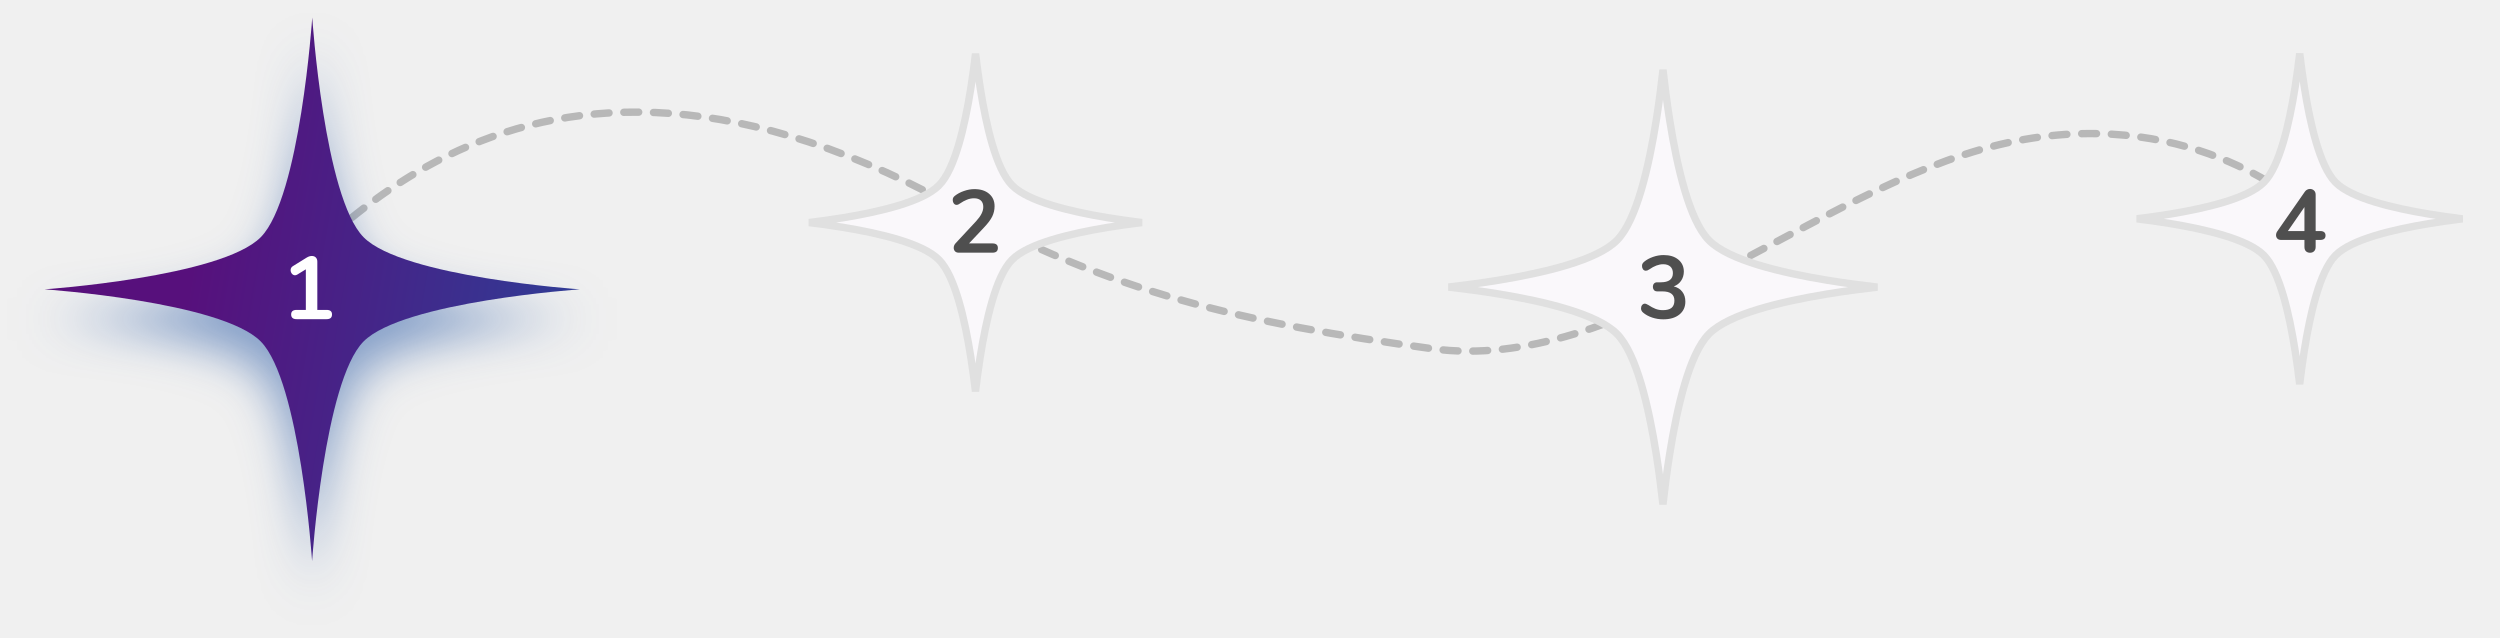
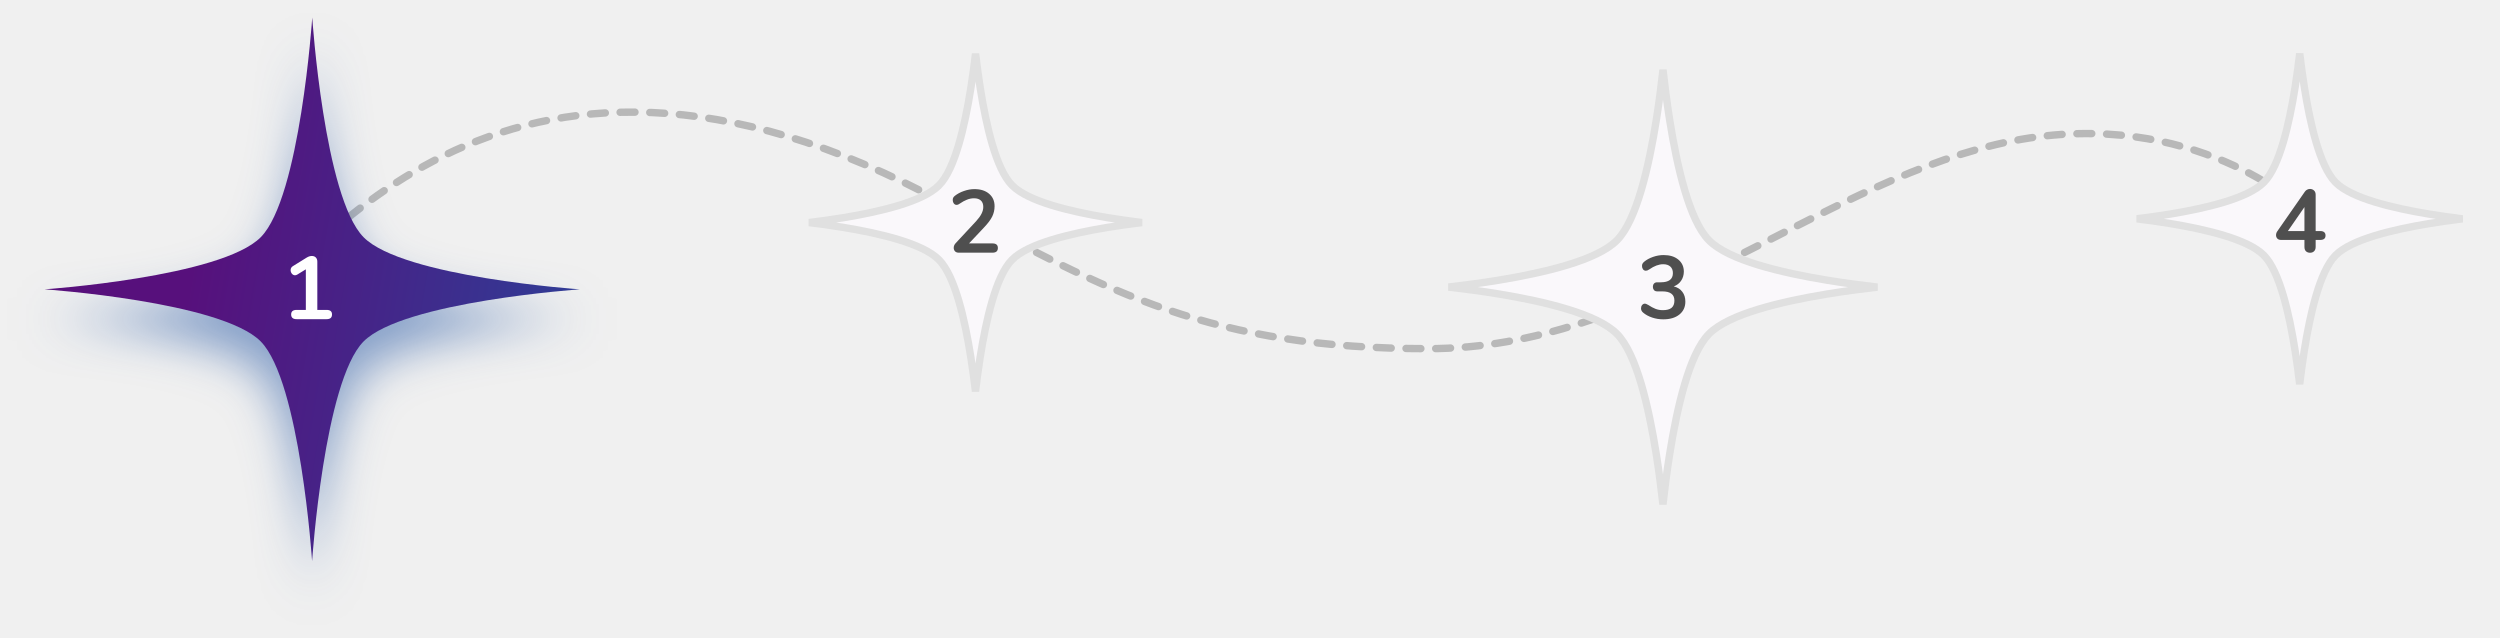
- <svg xmlns="http://www.w3.org/2000/svg" width="337" height="86" viewBox="0 0 337 86" fill="none">
-   <path d="M32.5 42.5C40.847 38.508 66.672 -5.951 128 27.5C150 39.5 167.5 43.5 193 47C218.5 50.5 244.5 25.501 269.5 19.5C294.5 13.5 310 27.5 310 27.5" stroke="#B8B8B8" stroke-linecap="round" stroke-dasharray="2 2" />
+ <svg xmlns="http://www.w3.org/2000/svg" fill="none" viewBox="0 0 337 86" height="86" width="337">
+   <path stroke-dasharray="2 2" stroke-linecap="round" stroke="#B8B8B8" d="M32 42.5C40.347 38.508 66.172 -5.951 127.5 27.5C149.5 39.5 163.5 47 192.5 47C221.5 47 244 25.5 269 19.5C294 13.5 309.5 27.5 309.5 27.5" />
  <g filter="url(#filter0_d)">
-     <path d="M6 39.002C6 39.002 29.859 37.348 35.16 31.965C40.46 26.582 42.089 2.362 42.089 2.362C42.089 2.362 43.708 26.591 49.008 31.975C54.309 37.358 78.159 39.002 78.159 39.002C78.159 39.002 54.3 40.655 48.999 46.039C43.698 51.422 42.07 75.641 42.07 75.641C42.07 75.641 40.451 51.412 35.15 46.029C29.859 40.655 6 39.002 6 39.002Z" fill="url(#paint0_linear)" />
+     <path fill="url(#paint0_linear)" d="M6 39.002C6 39.002 29.859 37.349 35.16 31.966C40.46 26.582 42.089 2.363 42.089 2.363C42.089 2.363 43.708 26.592 49.008 31.975C54.309 37.358 78.159 39.002 78.159 39.002C78.159 39.002 54.3 40.656 48.999 46.039C43.698 51.422 42.07 75.642 42.07 75.642C42.07 75.642 40.451 51.413 35.15 46.03C29.859 40.656 6 39.002 6 39.002Z" />
  </g>
-   <path d="M126.585 24.977L126.586 24.977C127.688 23.854 128.549 21.818 129.234 19.5C129.927 17.157 130.464 14.433 130.873 11.851C131.132 10.217 131.341 8.635 131.504 7.235C131.667 8.635 131.875 10.217 132.134 11.851C132.542 14.433 133.079 17.157 133.772 19.5C134.458 21.818 135.32 23.854 136.426 24.977C137.53 26.101 139.531 26.979 141.809 27.677C144.111 28.382 146.787 28.93 149.322 29.346C150.958 29.615 152.54 29.831 153.934 29.999C152.54 30.166 150.957 30.381 149.321 30.649C146.785 31.065 144.108 31.613 141.804 32.319C139.525 33.017 137.521 33.897 136.414 35.023C135.312 36.146 134.451 38.182 133.766 40.5C133.074 42.843 132.536 45.567 132.127 48.149C131.868 49.783 131.659 51.365 131.496 52.765C131.333 51.365 131.125 49.783 130.866 48.149C130.458 45.567 129.921 42.843 129.228 40.5C128.542 38.182 127.68 36.146 126.575 35.023C125.471 33.9 123.469 33.022 121.192 32.324C118.889 31.618 116.213 31.07 113.678 30.654C112.038 30.384 110.452 30.168 109.056 30C110.452 29.832 112.039 29.616 113.679 29.346C116.215 28.93 118.892 28.382 121.196 27.677C123.475 26.979 125.479 26.101 126.585 24.977Z" fill="#FAF8FB" stroke="#E0E0E0" />
-   <path d="M230.367 32.394L230.367 32.394C231.716 33.764 234.178 34.846 237.007 35.711C239.861 36.583 243.181 37.261 246.33 37.777C248.772 38.177 251.118 38.481 253.076 38.703C251.119 38.925 248.774 39.229 246.334 39.628C243.185 40.144 239.866 40.821 237.011 41.694C234.181 42.559 231.718 43.642 230.367 45.014C229.019 46.383 227.955 48.881 227.104 51.753C226.245 54.65 225.578 58.021 225.07 61.218C224.68 63.667 224.384 66.022 224.165 67.995C223.948 66.022 223.652 63.667 223.264 61.218C222.757 58.021 222.09 54.651 221.233 51.753C220.382 48.881 219.319 46.383 217.971 45.014C216.62 43.642 214.157 42.559 211.327 41.693C208.472 40.819 205.153 40.14 202.004 39.624C199.563 39.223 197.217 38.919 195.259 38.696C197.217 38.474 199.563 38.171 202.004 37.771C205.153 37.255 208.472 36.578 211.327 35.705C214.157 34.84 216.619 33.757 217.971 32.385C219.319 31.016 220.383 28.519 221.234 25.648C222.093 22.751 222.76 19.382 223.268 16.186C223.657 13.738 223.954 11.384 224.172 9.412C224.39 11.384 224.686 13.738 225.074 16.187C225.581 19.384 226.247 22.754 227.105 25.651C227.955 28.524 229.019 31.023 230.367 32.394Z" fill="#FAF8FB" stroke="#E0E0E0" />
-   <path d="M44.035 41.776C44.515 41.776 44.755 41.98 44.755 42.388C44.755 42.812 44.515 43.024 44.035 43.024H39.979C39.491 43.024 39.247 42.812 39.247 42.388C39.247 41.98 39.491 41.776 39.979 41.776H41.227V36.304L40.075 37.012C39.963 37.076 39.863 37.108 39.775 37.108C39.607 37.108 39.463 37.036 39.343 36.892C39.231 36.748 39.175 36.588 39.175 36.412C39.175 36.18 39.279 36 39.487 35.872L41.347 34.72C41.587 34.576 41.815 34.504 42.031 34.504C42.255 34.504 42.435 34.572 42.571 34.708C42.707 34.844 42.775 35.032 42.775 35.272V41.776H44.035Z" fill="white" />
-   <path d="M133.793 32.813C134.273 32.813 134.513 33.017 134.513 33.425C134.513 33.849 134.273 34.061 133.793 34.061H129.233C129.025 34.061 128.861 34.001 128.741 33.881C128.621 33.753 128.561 33.597 128.561 33.413C128.561 33.173 128.653 32.957 128.837 32.765L131.573 29.825C131.909 29.457 132.153 29.121 132.305 28.817C132.465 28.505 132.545 28.197 132.545 27.893C132.545 27.517 132.437 27.229 132.221 27.029C132.005 26.829 131.697 26.729 131.297 26.729C130.969 26.729 130.649 26.793 130.337 26.921C130.033 27.041 129.725 27.209 129.413 27.425C129.333 27.481 129.253 27.529 129.173 27.569C129.093 27.601 129.013 27.617 128.933 27.617C128.797 27.617 128.677 27.553 128.573 27.425C128.477 27.297 128.429 27.145 128.429 26.969C128.429 26.849 128.449 26.745 128.489 26.657C128.537 26.569 128.609 26.485 128.705 26.405C129.057 26.125 129.469 25.905 129.941 25.745C130.413 25.577 130.885 25.493 131.357 25.493C132.181 25.493 132.837 25.701 133.325 26.117C133.821 26.533 134.069 27.093 134.069 27.797C134.069 28.285 133.965 28.745 133.757 29.177C133.549 29.601 133.197 30.077 132.701 30.605L130.625 32.813H133.793Z" fill="#4F4F4F" />
-   <path d="M225.626 38.606C226.13 38.734 226.514 38.978 226.778 39.338C227.05 39.69 227.186 40.13 227.186 40.658C227.186 41.386 226.918 41.966 226.382 42.398C225.846 42.83 225.122 43.046 224.21 43.046C223.69 43.046 223.19 42.966 222.71 42.806C222.23 42.646 221.822 42.422 221.486 42.134C221.302 41.974 221.21 41.786 221.21 41.57C221.21 41.394 221.258 41.246 221.354 41.126C221.458 40.998 221.578 40.934 221.714 40.934C221.794 40.934 221.866 40.95 221.93 40.982C221.994 41.006 222.082 41.05 222.194 41.114C222.53 41.338 222.85 41.51 223.154 41.63C223.458 41.75 223.79 41.81 224.15 41.81C224.678 41.81 225.07 41.706 225.326 41.498C225.582 41.282 225.71 40.958 225.71 40.526C225.71 40.102 225.574 39.79 225.302 39.59C225.038 39.382 224.626 39.278 224.066 39.278H223.382C223.198 39.278 223.054 39.218 222.95 39.098C222.854 38.97 222.806 38.826 222.806 38.666C222.806 38.498 222.854 38.354 222.95 38.234C223.054 38.114 223.198 38.054 223.382 38.054H223.862C224.958 38.054 225.506 37.642 225.506 36.818C225.506 36.434 225.39 36.138 225.158 35.93C224.926 35.722 224.606 35.618 224.198 35.618C223.614 35.618 222.99 35.85 222.326 36.314C222.214 36.378 222.126 36.426 222.062 36.458C221.998 36.482 221.926 36.494 221.846 36.494C221.71 36.494 221.59 36.434 221.486 36.314C221.39 36.186 221.342 36.034 221.342 35.858C221.342 35.738 221.362 35.638 221.402 35.558C221.45 35.47 221.522 35.382 221.618 35.294C221.954 35.014 222.354 34.794 222.818 34.634C223.29 34.466 223.77 34.382 224.258 34.382C225.09 34.382 225.75 34.586 226.238 34.994C226.734 35.402 226.982 35.946 226.982 36.626C226.974 37.09 226.85 37.498 226.61 37.85C226.378 38.194 226.05 38.446 225.626 38.606Z" fill="#4F4F4F" />
-   <path d="M314.822 24.572L314.822 24.572C315.908 25.678 317.877 26.541 320.114 27.227C322.375 27.92 325.004 28.458 327.494 28.867C329.073 29.127 330.601 29.335 331.952 29.499C330.602 29.663 329.075 29.871 327.497 30.13C325.007 30.539 322.379 31.076 320.117 31.77C317.879 32.456 315.91 33.32 314.822 34.428C313.738 35.533 312.891 37.534 312.218 39.811C311.538 42.113 311.01 44.788 310.608 47.324C310.358 48.9 310.157 50.426 309.997 51.782C309.838 50.426 309.637 48.9 309.388 47.324C308.987 44.788 308.46 42.113 307.78 39.811C307.108 37.534 306.262 35.533 305.178 34.428C304.09 33.32 302.121 32.456 299.883 31.769C297.621 31.075 294.993 30.536 292.503 30.126C290.924 29.866 289.396 29.657 288.046 29.494C289.396 29.33 290.924 29.122 292.503 28.863C294.993 28.454 297.621 27.916 299.883 27.223C302.121 26.536 304.09 25.672 305.178 24.565C306.262 23.46 307.109 21.459 307.782 19.183C308.462 16.882 308.99 14.207 309.392 11.672C309.642 10.097 309.843 8.571 310.003 7.216C310.161 8.571 310.363 10.097 310.612 11.673C311.013 14.208 311.54 16.884 312.219 19.186C312.892 21.463 313.738 23.465 314.822 24.572Z" fill="#FAF8FB" stroke="#E0E0E0" />
-   <path d="M312.762 31.144C313.002 31.144 313.182 31.196 313.302 31.3C313.422 31.404 313.482 31.552 313.482 31.744C313.482 32.144 313.242 32.344 312.762 32.344H312.15V33.292C312.15 33.54 312.078 33.732 311.934 33.868C311.798 34.004 311.618 34.072 311.394 34.072C311.17 34.072 310.986 34.004 310.842 33.868C310.706 33.732 310.638 33.54 310.638 33.292V32.344H307.494C307.278 32.344 307.11 32.284 306.99 32.164C306.87 32.036 306.81 31.88 306.81 31.696C306.81 31.504 306.874 31.32 307.002 31.144L310.71 25.816C310.79 25.704 310.89 25.62 311.01 25.564C311.13 25.5 311.254 25.468 311.382 25.468C311.59 25.468 311.77 25.536 311.922 25.672C312.074 25.808 312.15 26 312.15 26.248V31.144H312.762ZM308.406 31.144H310.638V27.916L308.406 31.144Z" fill="#4F4F4F" />
+   <path stroke="#E0E0E0" fill="#FAF8FB" d="M126.585 24.977L126.586 24.977C127.688 23.854 128.549 21.818 129.234 19.5C129.927 17.157 130.464 14.433 130.873 11.851C131.132 10.217 131.341 8.635 131.504 7.235C131.667 8.635 131.875 10.217 132.134 11.851C132.542 14.433 133.079 17.157 133.772 19.5C134.458 21.818 135.32 23.854 136.426 24.977C137.53 26.101 139.531 26.979 141.809 27.677C144.111 28.382 146.787 28.93 149.322 29.346C150.958 29.615 152.54 29.831 153.934 29.999C152.54 30.166 150.957 30.381 149.321 30.649C146.785 31.065 144.108 31.613 141.804 32.319C139.525 33.017 137.521 33.897 136.414 35.023C135.312 36.146 134.451 38.182 133.766 40.5C133.074 42.843 132.536 45.567 132.127 48.149C131.868 49.783 131.659 51.365 131.496 52.765C131.333 51.365 131.125 49.783 130.866 48.149C130.458 45.567 129.921 42.843 129.228 40.5C128.542 38.182 127.68 36.146 126.575 35.023C125.471 33.9 123.469 33.022 121.192 32.324C118.889 31.618 116.213 31.07 113.678 30.654C112.038 30.384 110.452 30.168 109.056 30C110.452 29.832 112.039 29.616 113.679 29.346C116.215 28.93 118.892 28.382 121.196 27.677C123.475 26.979 125.479 26.101 126.585 24.977Z" />
+   <path stroke="#E0E0E0" fill="#FAF8FB" d="M230.367 32.394L230.367 32.394C231.716 33.764 234.178 34.846 237.007 35.711C239.861 36.583 243.181 37.261 246.33 37.777C248.772 38.177 251.118 38.481 253.076 38.703C251.119 38.925 248.774 39.229 246.334 39.628C243.185 40.144 239.866 40.821 237.011 41.694C234.181 42.559 231.718 43.642 230.367 45.014C229.019 46.383 227.955 48.881 227.104 51.753C226.245 54.65 225.578 58.021 225.07 61.218C224.68 63.667 224.384 66.022 224.165 67.995C223.948 66.022 223.652 63.667 223.264 61.218C222.757 58.021 222.09 54.651 221.233 51.753C220.382 48.881 219.319 46.383 217.971 45.014C216.62 43.642 214.157 42.559 211.327 41.693C208.472 40.819 205.153 40.14 202.004 39.624C199.563 39.223 197.217 38.919 195.259 38.696C197.217 38.474 199.563 38.171 202.004 37.771C205.153 37.255 208.472 36.578 211.327 35.705C214.157 34.84 216.619 33.757 217.971 32.385C219.319 31.016 220.383 28.519 221.234 25.648C222.093 22.751 222.76 19.382 223.268 16.186C223.657 13.738 223.954 11.384 224.172 9.412C224.39 11.384 224.686 13.738 225.074 16.187C225.581 19.384 226.247 22.754 227.105 25.651C227.955 28.524 229.019 31.023 230.367 32.394Z" />
+   <path fill="white" d="M44.035 41.776C44.515 41.776 44.755 41.98 44.755 42.388C44.755 42.812 44.515 43.024 44.035 43.024H39.979C39.491 43.024 39.247 42.812 39.247 42.388C39.247 41.98 39.491 41.776 39.979 41.776H41.227V36.304L40.075 37.012C39.963 37.076 39.863 37.108 39.775 37.108C39.607 37.108 39.463 37.036 39.343 36.892C39.231 36.748 39.175 36.588 39.175 36.412C39.175 36.18 39.279 36 39.487 35.872L41.347 34.72C41.587 34.576 41.815 34.504 42.031 34.504C42.255 34.504 42.435 34.572 42.571 34.708C42.707 34.844 42.775 35.032 42.775 35.272V41.776H44.035Z" />
+   <path fill="#4F4F4F" d="M133.793 32.813C134.273 32.813 134.513 33.017 134.513 33.425C134.513 33.849 134.273 34.061 133.793 34.061H129.233C129.025 34.061 128.861 34.001 128.741 33.881C128.621 33.753 128.561 33.597 128.561 33.413C128.561 33.173 128.653 32.957 128.837 32.765L131.573 29.825C131.909 29.457 132.153 29.121 132.305 28.817C132.465 28.505 132.545 28.197 132.545 27.893C132.545 27.517 132.437 27.229 132.221 27.029C132.005 26.829 131.697 26.729 131.297 26.729C130.969 26.729 130.649 26.793 130.337 26.921C130.033 27.041 129.725 27.209 129.413 27.425C129.333 27.481 129.253 27.529 129.173 27.569C129.093 27.601 129.013 27.617 128.933 27.617C128.797 27.617 128.677 27.553 128.573 27.425C128.477 27.297 128.429 27.145 128.429 26.969C128.429 26.849 128.449 26.745 128.489 26.657C128.537 26.569 128.609 26.485 128.705 26.405C129.057 26.125 129.469 25.905 129.941 25.745C130.413 25.577 130.885 25.493 131.357 25.493C132.181 25.493 132.837 25.701 133.325 26.117C133.821 26.533 134.069 27.093 134.069 27.797C134.069 28.285 133.965 28.745 133.757 29.177C133.549 29.601 133.197 30.077 132.701 30.605L130.625 32.813H133.793Z" />
+   <path fill="#4F4F4F" d="M225.626 38.606C226.13 38.734 226.514 38.978 226.778 39.338C227.05 39.69 227.186 40.13 227.186 40.658C227.186 41.386 226.918 41.966 226.382 42.398C225.846 42.83 225.122 43.046 224.21 43.046C223.69 43.046 223.19 42.966 222.71 42.806C222.23 42.646 221.822 42.422 221.486 42.134C221.302 41.974 221.21 41.786 221.21 41.57C221.21 41.394 221.258 41.246 221.354 41.126C221.458 40.998 221.578 40.934 221.714 40.934C221.794 40.934 221.866 40.95 221.93 40.982C221.994 41.006 222.082 41.05 222.194 41.114C222.53 41.338 222.85 41.51 223.154 41.63C223.458 41.75 223.79 41.81 224.15 41.81C224.678 41.81 225.07 41.706 225.326 41.498C225.582 41.282 225.71 40.958 225.71 40.526C225.71 40.102 225.574 39.79 225.302 39.59C225.038 39.382 224.626 39.278 224.066 39.278H223.382C223.198 39.278 223.054 39.218 222.95 39.098C222.854 38.97 222.806 38.826 222.806 38.666C222.806 38.498 222.854 38.354 222.95 38.234C223.054 38.114 223.198 38.054 223.382 38.054H223.862C224.958 38.054 225.506 37.642 225.506 36.818C225.506 36.434 225.39 36.138 225.158 35.93C224.926 35.722 224.606 35.618 224.198 35.618C223.614 35.618 222.99 35.85 222.326 36.314C222.214 36.378 222.126 36.426 222.062 36.458C221.998 36.482 221.926 36.494 221.846 36.494C221.71 36.494 221.59 36.434 221.486 36.314C221.39 36.186 221.342 36.034 221.342 35.858C221.342 35.738 221.362 35.638 221.402 35.558C221.45 35.47 221.522 35.382 221.618 35.294C221.954 35.014 222.354 34.794 222.818 34.634C223.29 34.466 223.77 34.382 224.258 34.382C225.09 34.382 225.75 34.586 226.238 34.994C226.734 35.402 226.982 35.946 226.982 36.626C226.974 37.09 226.85 37.498 226.61 37.85C226.378 38.194 226.05 38.446 225.626 38.606Z" />
+   <path stroke="#E0E0E0" fill="#FAF8FB" d="M314.822 24.572L314.822 24.572C315.908 25.678 317.877 26.541 320.114 27.227C322.375 27.92 325.004 28.458 327.494 28.867C329.073 29.127 330.601 29.335 331.952 29.499C330.602 29.663 329.075 29.871 327.497 30.13C325.007 30.539 322.379 31.076 320.117 31.77C317.879 32.456 315.91 33.32 314.822 34.428C313.738 35.533 312.891 37.534 312.218 39.811C311.538 42.113 311.01 44.788 310.608 47.324C310.358 48.9 310.157 50.426 309.997 51.782C309.838 50.426 309.637 48.9 309.388 47.324C308.987 44.788 308.46 42.113 307.78 39.811C307.108 37.534 306.262 35.533 305.178 34.428C304.09 33.32 302.121 32.456 299.883 31.769C297.621 31.075 294.993 30.536 292.503 30.126C290.924 29.866 289.396 29.657 288.046 29.494C289.396 29.33 290.924 29.122 292.503 28.863C294.993 28.454 297.621 27.916 299.883 27.223C302.121 26.536 304.09 25.672 305.178 24.565C306.262 23.46 307.109 21.459 307.782 19.183C308.462 16.882 308.99 14.207 309.392 11.672C309.642 10.097 309.843 8.571 310.003 7.216C310.161 8.571 310.363 10.097 310.612 11.673C311.013 14.208 311.54 16.884 312.219 19.186C312.892 21.463 313.738 23.465 314.822 24.572Z" />
+   <path fill="#4F4F4F" d="M312.762 31.144C313.002 31.144 313.182 31.196 313.302 31.3C313.422 31.404 313.482 31.552 313.482 31.744C313.482 32.144 313.242 32.344 312.762 32.344H312.15V33.292C312.15 33.54 312.078 33.732 311.934 33.868C311.798 34.004 311.618 34.072 311.394 34.072C311.17 34.072 310.986 34.004 310.842 33.868C310.706 33.732 310.638 33.54 310.638 33.292V32.344H307.494C307.278 32.344 307.11 32.284 306.99 32.164C306.87 32.036 306.81 31.88 306.81 31.696C306.81 31.504 306.874 31.32 307.002 31.144L310.71 25.816C310.79 25.704 310.89 25.62 311.01 25.564C311.13 25.5 311.254 25.468 311.382 25.468C311.59 25.468 311.77 25.536 311.922 25.672C312.074 25.808 312.15 26 312.15 26.248V31.144H312.762ZM308.406 31.144H310.638V27.916L308.406 31.144Z" />
  <defs>
-     <filter id="filter0_d" x="0" y="0.362" width="84.159" height="85.279" filterUnits="userSpaceOnUse" color-interpolation-filters="sRGB">
-       <feFlood flood-opacity="0" result="BackgroundImageFix" />
-       <feColorMatrix in="SourceAlpha" type="matrix" values="0 0 0 0 0 0 0 0 0 0 0 0 0 0 0 0 0 0 127 0" />
+     <filter color-interpolation-filters="sRGB" filterUnits="userSpaceOnUse" height="85.279" width="84.159" y="0.363" x="0" id="filter0_d">
+       <feFlood result="BackgroundImageFix" flood-opacity="0" />
+       <feColorMatrix values="0 0 0 0 0 0 0 0 0 0 0 0 0 0 0 0 0 0 127 0" type="matrix" in="SourceAlpha" />
      <feOffset dy="4" />
      <feGaussianBlur stdDeviation="3" />
-       <feColorMatrix type="matrix" values="0 0 0 0 0.114 0 0 0 0 0.318 0 0 0 0 0.635 0 0 0 0.5 0" />
-       <feBlend mode="normal" in2="BackgroundImageFix" result="effect1_dropShadow" />
-       <feBlend mode="normal" in="SourceGraphic" in2="effect1_dropShadow" result="shape" />
+       <feColorMatrix values="0 0 0 0 0.114 0 0 0 0 0.318 0 0 0 0 0.635 0 0 0 0.5 0" type="matrix" />
+       <feBlend result="effect1_dropShadow" in2="BackgroundImageFix" mode="normal" />
+       <feBlend result="shape" in2="effect1_dropShadow" in="SourceGraphic" mode="normal" />
    </filter>
-     <linearGradient id="paint0_linear" x1="14.623" y1="18.484" x2="104.833" y2="33.737" gradientUnits="userSpaceOnUse">
+     <linearGradient gradientUnits="userSpaceOnUse" y2="33.737" x2="104.833" y1="18.484" x1="14.623" id="paint0_linear">
      <stop stop-color="#57107C" />
-       <stop offset="0.151" stop-color="#57107C" />
-       <stop offset="1" stop-color="#1D51A2" />
+       <stop stop-color="#57107C" offset="0.151" />
+       <stop stop-color="#1D51A2" offset="1" />
    </linearGradient>
  </defs>
</svg>
